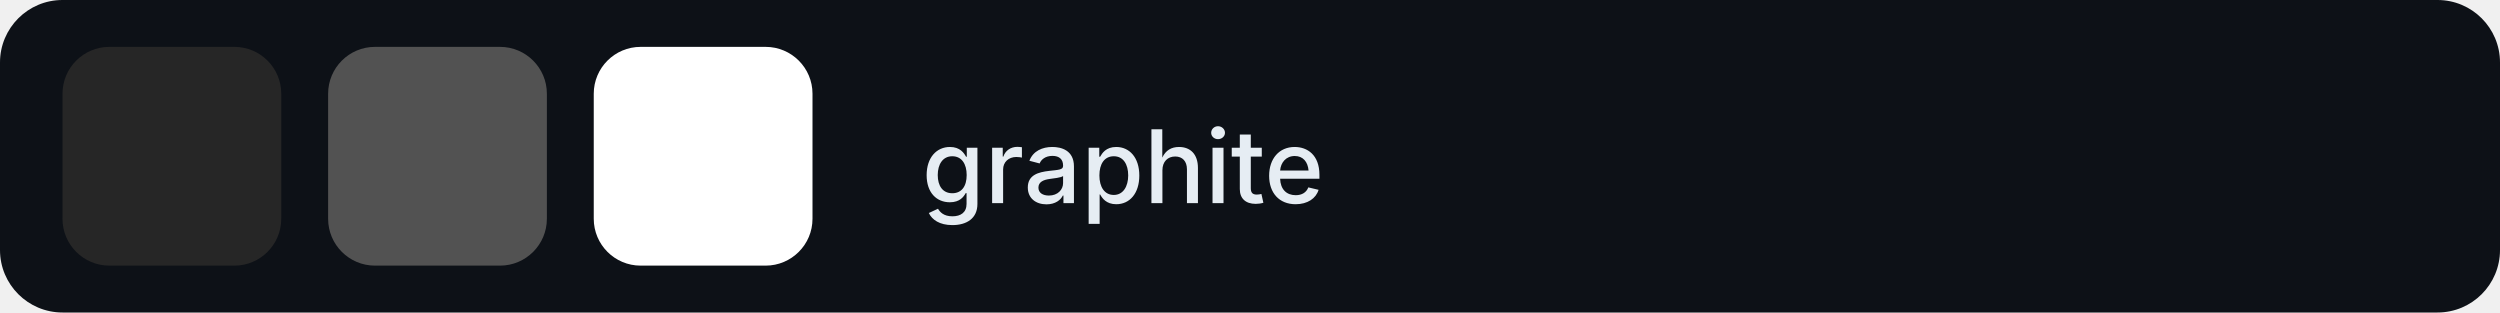
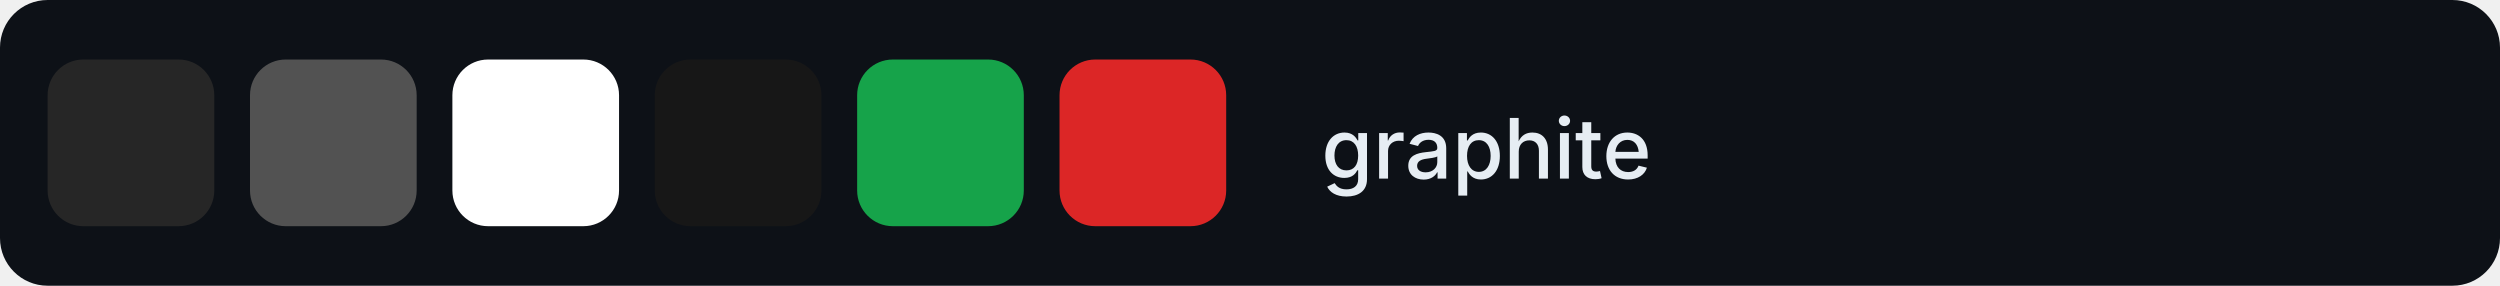
- <svg xmlns="http://www.w3.org/2000/svg" width="320" height="40" viewBox="0 0 320 40">
-   <rect width="320" height="40" fill="#0d1117" rx="8" />
-   <text x="118" y="26" font-family="system-ui, -apple-system, sans-serif" font-size="13" font-weight="500" fill="#e6edf3">graphite</text>
-   <rect x="8" y="6" width="28" height="28" rx="6" fill="#262626" />
-   <rect x="42" y="6" width="28" height="28" rx="6" fill="#525252" />
-   <rect x="76" y="6" width="28" height="28" rx="6" fill="#FFFFFF" />
+ <svg xmlns="http://www.w3.org/2000/svg" width="420" height="48" viewBox="0 0 420 48">
+   <rect width="420" height="48" fill="#0d1117" rx="8" />
+   <text x="222" y="30" font-family="system-ui, -apple-system, sans-serif" font-size="14" font-weight="500" fill="#e6edf3">graphite</text>
+   <rect x="8" y="10" width="28" height="28" rx="6" fill="#262626" />
+   <rect x="42" y="10" width="28" height="28" rx="6" fill="#525252" />
+   <rect x="76" y="10" width="28" height="28" rx="6" fill="#FFFFFF" />
+   <rect x="110" y="10" width="28" height="28" rx="6" fill="#171717" />
+   <rect x="144" y="10" width="28" height="28" rx="6" fill="#16A34A" />
+   <rect x="178" y="10" width="28" height="28" rx="6" fill="#DC2626" />
</svg>
